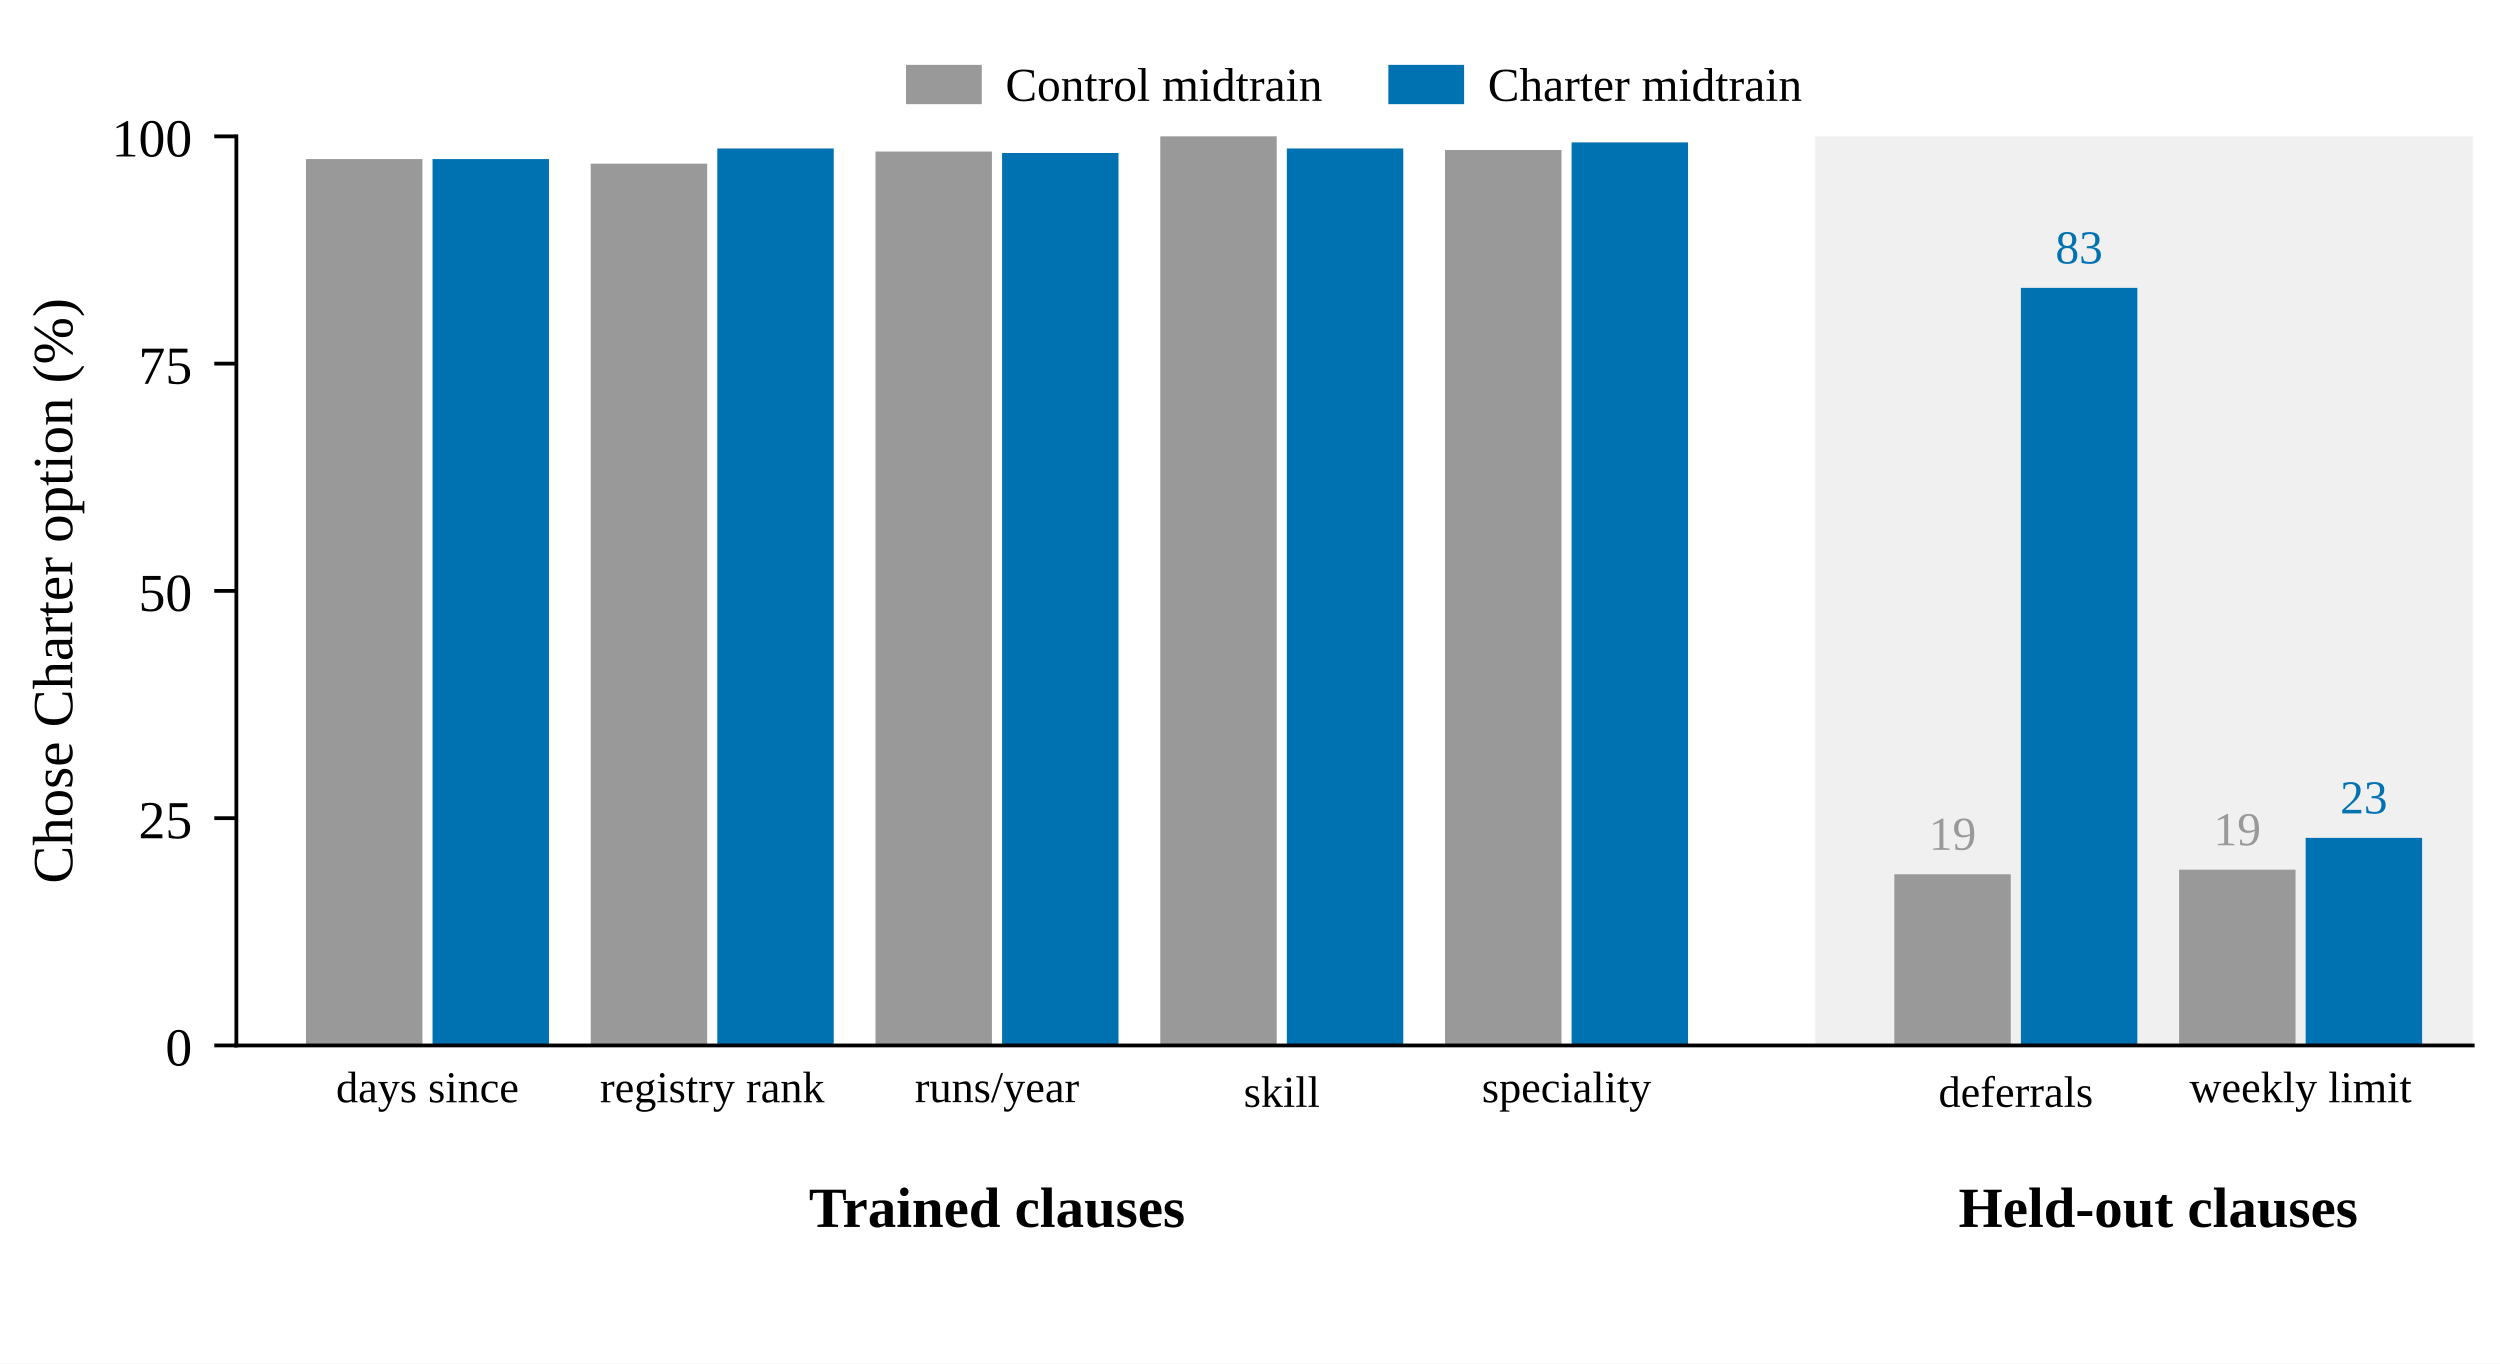
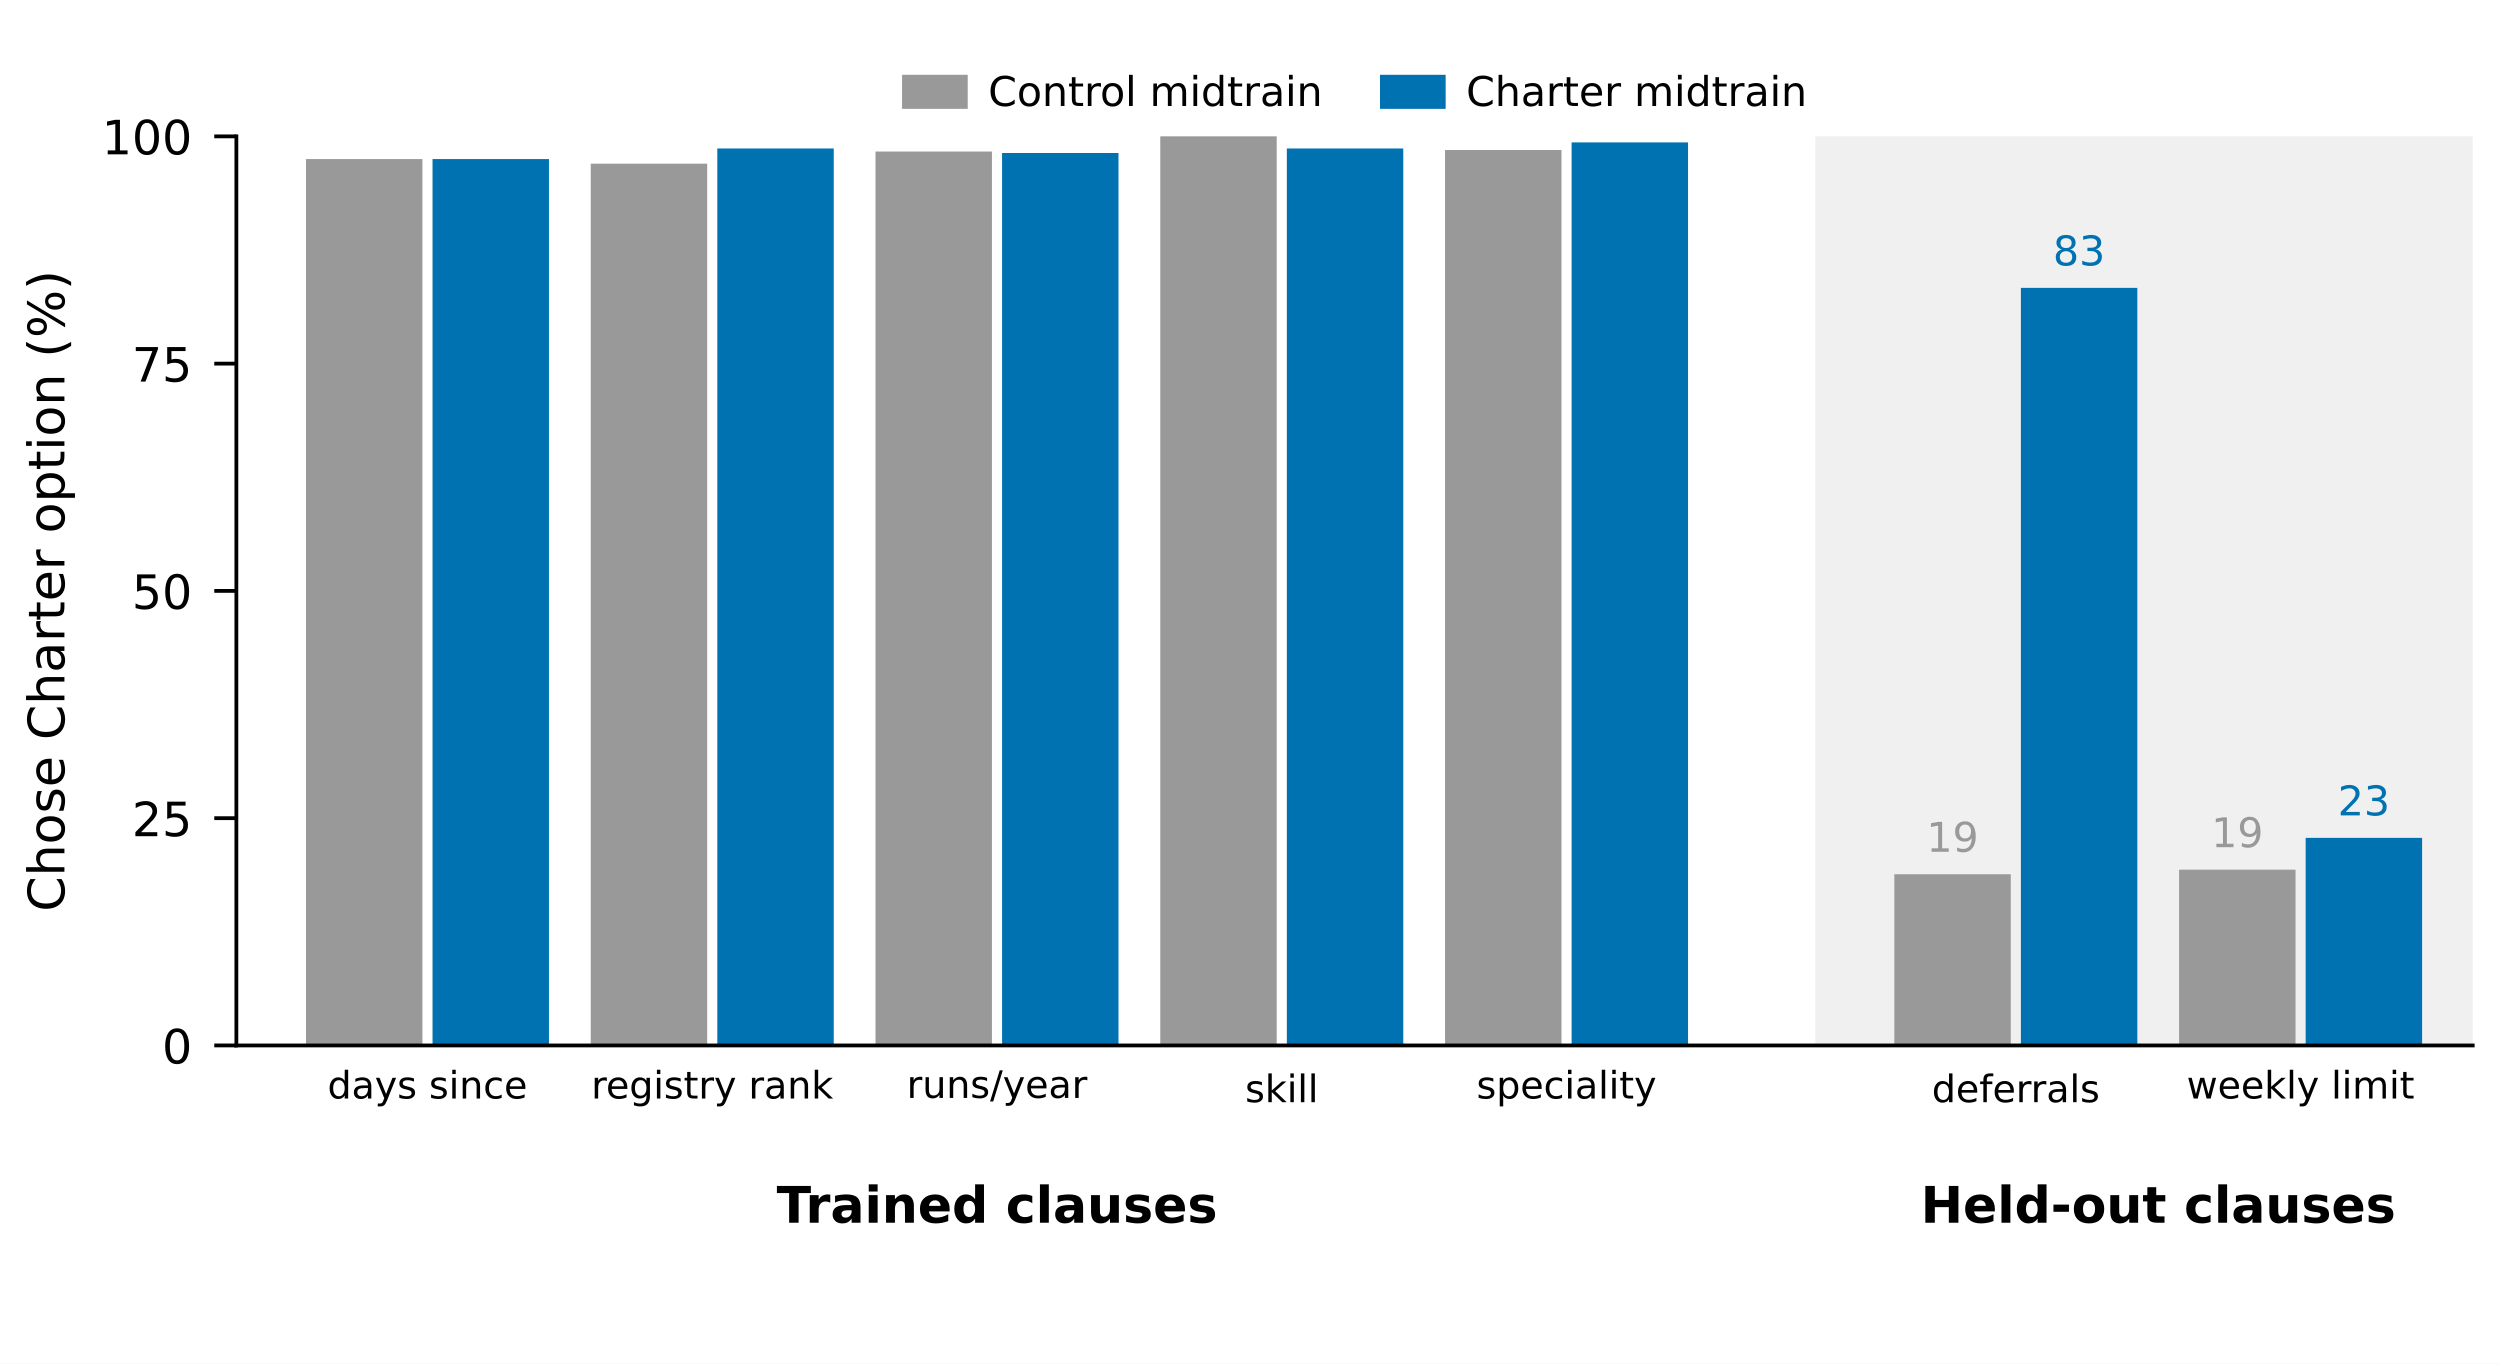
<svg xmlns="http://www.w3.org/2000/svg" xmlns:xlink="http://www.w3.org/1999/xlink" width="396pt" height="216pt" viewBox="0 0 396 216" version="1.1">
  <defs>
    <style type="text/css">*{stroke-linejoin: round; stroke-linecap: butt}</style>
  </defs>
  <g id="figure_1">
    <g id="patch_1">
      <path d="M 0 216  L 396 216  L 396 0  L 0 0  z " style="fill: #ffffff" />
    </g>
    <g id="axes_1">
      <g id="patch_2">
        <path d="M 37.44 165.6  L 391.68 165.6  L 391.68 21.6  L 37.44 21.6  z " style="fill: #ffffff" />
      </g>
      <g id="patch_3">
-         <path d="M 287.533 165.6  L 391.68 165.6  L 391.68 21.6  L 287.533 21.6  z " clip-path="url(#p63e0e450c8)" style="fill: #f0f0f0" />
+         <path d="M 287.533 165.6  L 391.68 165.6  L 391.68 21.6  L 287.533 21.6  z " clip-path="url(#p9fe7c05e09)" style="fill: #f0f0f0" />
      </g>
      <g id="matplotlib.axis_1">
        <g id="xtick_1">
          <g id="line2d_1" />
          <g id="text_1">
-             <text style="font-size: 7px; font-family: 'Times New Roman', 'Nimbus Roman', 'Liberation Serif', 'STIXGeneral', 'DejaVu Serif', serif; text-anchor: middle" x="67.712" y="174.602" transform="rotate(-0 67.71178 174.6025)">days since</text>
+             <text style="font-size: 6px; font-family: 'DejaVu Sans', sans-serif; text-anchor: middle" x="67.712" y="174.006" transform="rotate(-0 67.71178 174.0056)">days since</text>
          </g>
        </g>
        <g id="xtick_2">
          <g id="line2d_2" />
          <g id="text_2">
-             <text style="font-size: 7px; font-family: 'Times New Roman', 'Nimbus Roman', 'Liberation Serif', 'STIXGeneral', 'DejaVu Serif', serif; text-anchor: middle" x="112.819" y="174.602" transform="rotate(-0 112.8187 174.6025)">registry rank</text>
+             <text style="font-size: 6px; font-family: 'DejaVu Sans', sans-serif; text-anchor: middle" x="112.819" y="174.006" transform="rotate(-0 112.8187 174.0056)">registry rank</text>
          </g>
        </g>
        <g id="xtick_3">
          <g id="line2d_3" />
          <g id="text_3">
-             <text style="font-size: 7px; font-family: 'Times New Roman', 'Nimbus Roman', 'Liberation Serif', 'STIXGeneral', 'DejaVu Serif', serif; text-anchor: middle" x="157.926" y="174.578" transform="rotate(-0 157.9257 174.5779)">runs/year</text>
+             <text style="font-size: 6px; font-family: 'DejaVu Sans', sans-serif; text-anchor: middle" x="157.926" y="173.913" transform="rotate(-0 157.9257 173.9133)">runs/year</text>
          </g>
        </g>
        <g id="xtick_4">
          <g id="line2d_4" />
          <g id="text_4">
-             <text style="font-size: 7px; font-family: 'Times New Roman', 'Nimbus Roman', 'Liberation Serif', 'STIXGeneral', 'DejaVu Serif', serif; text-anchor: middle" x="203.033" y="175.33" transform="rotate(-0 203.0327 175.3304)">skill</text>
+             <text style="font-size: 6px; font-family: 'DejaVu Sans', sans-serif; text-anchor: middle" x="203.033" y="174.587" transform="rotate(-0 203.0327 174.5869)">skill</text>
          </g>
        </g>
        <g id="xtick_5">
          <g id="line2d_5" />
          <g id="text_5">
-             <text style="font-size: 7px; font-family: 'Times New Roman', 'Nimbus Roman', 'Liberation Serif', 'STIXGeneral', 'DejaVu Serif', serif; text-anchor: middle" x="248.14" y="174.602" transform="rotate(-0 248.1396 174.6025)">speciality</text>
+             <text style="font-size: 6px; font-family: 'DejaVu Sans', sans-serif; text-anchor: middle" x="248.14" y="174.006" transform="rotate(-0 248.1396 174.0056)">speciality</text>
          </g>
        </g>
        <g id="xtick_6">
          <g id="line2d_6" />
          <g id="text_6">
-             <text style="font-size: 7px; font-family: 'Times New Roman', 'Nimbus Roman', 'Liberation Serif', 'STIXGeneral', 'DejaVu Serif', serif; text-anchor: middle" x="319.308" y="175.33" transform="rotate(-0 319.3084 175.3304)">deferrals</text>
+             <text style="font-size: 6px; font-family: 'DejaVu Sans', sans-serif; text-anchor: middle" x="319.308" y="174.587" transform="rotate(-0 319.3084 174.5869)">deferrals</text>
          </g>
        </g>
        <g id="xtick_7">
          <g id="line2d_7" />
          <g id="text_7">
-             <text style="font-size: 7px; font-family: 'Times New Roman', 'Nimbus Roman', 'Liberation Serif', 'STIXGeneral', 'DejaVu Serif', serif; text-anchor: middle" x="364.415" y="174.602" transform="rotate(-0 364.4153 174.6025)">weekly limit</text>
+             <text style="font-size: 6px; font-family: 'DejaVu Sans', sans-serif; text-anchor: middle" x="364.415" y="174.006" transform="rotate(-0 364.4153 174.0056)">weekly limit</text>
          </g>
        </g>
      </g>
      <g id="matplotlib.axis_2">
        <g id="ytick_1">
          <g id="line2d_8">
            <defs>
-               <path id="mea3ea41a11" d="M 0 0  L -3.5 0  " style="stroke: #000000; stroke-width: 0.6" />
+               <path id="m901d0c8ebc" d="M 0 0  L -3.5 0  " style="stroke: #000000; stroke-width: 0.6" />
            </defs>
            <g>
-               <use xlink:href="#mea3ea41a11" x="37.44" y="165.6" style="stroke: #000000; stroke-width: 0.6" />
+               <use xlink:href="#m901d0c8ebc" x="37.44" y="165.6" style="stroke: #000000; stroke-width: 0.6" />
            </g>
          </g>
          <g id="text_8">
-             <text style="font-size: 8.5px; font-family: 'Times New Roman', 'Nimbus Roman', 'Liberation Serif', 'STIXGeneral', 'DejaVu Serif', serif; text-anchor: end" x="30.44" y="168.787" transform="rotate(-0 30.44 168.7875)">0</text>
+             <text style="font-size: 7.5px; font-family: 'DejaVu Sans', sans-serif; text-anchor: end" x="30.44" y="168.449" transform="rotate(-0 30.44 168.4491)">0</text>
          </g>
        </g>
        <g id="ytick_2">
          <g id="line2d_9">
            <g>
-               <use xlink:href="#mea3ea41a11" x="37.44" y="129.6" style="stroke: #000000; stroke-width: 0.6" />
+               <use xlink:href="#m901d0c8ebc" x="37.44" y="129.6" style="stroke: #000000; stroke-width: 0.6" />
            </g>
          </g>
          <g id="text_9">
-             <text style="font-size: 8.5px; font-family: 'Times New Roman', 'Nimbus Roman', 'Liberation Serif', 'STIXGeneral', 'DejaVu Serif', serif; text-anchor: end" x="30.44" y="132.787" transform="rotate(-0 30.44 132.7875)">25</text>
+             <text style="font-size: 7.5px; font-family: 'DejaVu Sans', sans-serif; text-anchor: end" x="30.44" y="132.449" transform="rotate(-0 30.44 132.4491)">25</text>
          </g>
        </g>
        <g id="ytick_3">
          <g id="line2d_10">
            <g>
-               <use xlink:href="#mea3ea41a11" x="37.44" y="93.6" style="stroke: #000000; stroke-width: 0.6" />
+               <use xlink:href="#m901d0c8ebc" x="37.44" y="93.6" style="stroke: #000000; stroke-width: 0.6" />
            </g>
          </g>
          <g id="text_10">
-             <text style="font-size: 8.5px; font-family: 'Times New Roman', 'Nimbus Roman', 'Liberation Serif', 'STIXGeneral', 'DejaVu Serif', serif; text-anchor: end" x="30.44" y="96.787" transform="rotate(-0 30.44 96.7875)">50</text>
+             <text style="font-size: 7.5px; font-family: 'DejaVu Sans', sans-serif; text-anchor: end" x="30.44" y="96.449" transform="rotate(-0 30.44 96.44912)">50</text>
          </g>
        </g>
        <g id="ytick_4">
          <g id="line2d_11">
            <g>
-               <use xlink:href="#mea3ea41a11" x="37.44" y="57.6" style="stroke: #000000; stroke-width: 0.6" />
+               <use xlink:href="#m901d0c8ebc" x="37.44" y="57.6" style="stroke: #000000; stroke-width: 0.6" />
            </g>
          </g>
          <g id="text_11">
-             <text style="font-size: 8.5px; font-family: 'Times New Roman', 'Nimbus Roman', 'Liberation Serif', 'STIXGeneral', 'DejaVu Serif', serif; text-anchor: end" x="30.44" y="60.788" transform="rotate(-0 30.44 60.7875)">75</text>
+             <text style="font-size: 7.5px; font-family: 'DejaVu Sans', sans-serif; text-anchor: end" x="30.44" y="60.449" transform="rotate(-0 30.44 60.44912)">75</text>
          </g>
        </g>
        <g id="ytick_5">
          <g id="line2d_12">
            <g>
-               <use xlink:href="#mea3ea41a11" x="37.44" y="21.6" style="stroke: #000000; stroke-width: 0.6" />
+               <use xlink:href="#m901d0c8ebc" x="37.44" y="21.6" style="stroke: #000000; stroke-width: 0.6" />
            </g>
          </g>
          <g id="text_12">
-             <text style="font-size: 8.5px; font-family: 'Times New Roman', 'Nimbus Roman', 'Liberation Serif', 'STIXGeneral', 'DejaVu Serif', serif; text-anchor: end" x="30.44" y="24.788" transform="rotate(-0 30.44 24.7875)">100</text>
+             <text style="font-size: 7.5px; font-family: 'DejaVu Sans', sans-serif; text-anchor: end" x="30.44" y="24.449" transform="rotate(-0 30.44 24.44912)">100</text>
          </g>
        </g>
        <g id="text_13">
-           <text style="font-size: 9px; font-family: 'Times New Roman', 'Nimbus Roman', 'Liberation Serif', 'STIXGeneral', 'DejaVu Serif', serif; text-anchor: middle" x="11.44" y="93.6" transform="rotate(-90 11.44 93.6)">Chose Charter option (%)</text>
+           <text style="font-size: 8px; font-family: 'DejaVu Sans', sans-serif; text-anchor: middle" x="10.203" y="93.6" transform="rotate(-90 10.2025 93.6)">Chose Charter option (%)</text>
        </g>
      </g>
      <g id="patch_4">
-         <path d="M 48.466 165.6  L 66.91 165.6  L 66.91 25.2  L 48.466 25.2  z " clip-path="url(#p63e0e450c8)" style="fill: #999999" />
+         <path d="M 48.466 165.6  L 66.91 165.6  L 66.91 25.2  L 48.466 25.2  z " clip-path="url(#p9fe7c05e09)" style="fill: #999999" />
      </g>
      <g id="patch_5">
-         <path d="M 68.514 165.6  L 86.957 165.6  L 86.957 25.2  L 68.514 25.2  z " clip-path="url(#p63e0e450c8)" style="fill: #0072b2" />
+         <path d="M 68.514 165.6  L 86.957 165.6  L 86.957 25.2  L 68.514 25.2  z " clip-path="url(#p9fe7c05e09)" style="fill: #0072b2" />
      </g>
      <g id="patch_6">
-         <path d="M 93.573 165.6  L 112.017 165.6  L 112.017 25.92  L 93.573 25.92  z " clip-path="url(#p63e0e450c8)" style="fill: #999999" />
+         <path d="M 93.573 165.6  L 112.017 165.6  L 112.017 25.92  L 93.573 25.92  z " clip-path="url(#p9fe7c05e09)" style="fill: #999999" />
      </g>
      <g id="patch_7">
-         <path d="M 113.621 165.6  L 132.064 165.6  L 132.064 23.52  L 113.621 23.52  z " clip-path="url(#p63e0e450c8)" style="fill: #0072b2" />
+         <path d="M 113.621 165.6  L 132.064 165.6  L 132.064 23.52  L 113.621 23.52  z " clip-path="url(#p9fe7c05e09)" style="fill: #0072b2" />
      </g>
      <g id="patch_8">
-         <path d="M 138.68 165.6  L 157.124 165.6  L 157.124 24  L 138.68 24  z " clip-path="url(#p63e0e450c8)" style="fill: #999999" />
+         <path d="M 138.68 165.6  L 157.124 165.6  L 157.124 24  L 138.68 24  z " clip-path="url(#p9fe7c05e09)" style="fill: #999999" />
      </g>
      <g id="patch_9">
-         <path d="M 158.728 165.6  L 177.171 165.6  L 177.171 24.24  L 158.728 24.24  z " clip-path="url(#p63e0e450c8)" style="fill: #0072b2" />
+         <path d="M 158.728 165.6  L 177.171 165.6  L 177.171 24.24  L 158.728 24.24  z " clip-path="url(#p9fe7c05e09)" style="fill: #0072b2" />
      </g>
      <g id="patch_10">
-         <path d="M 183.787 165.6  L 202.231 165.6  L 202.231 21.6  L 183.787 21.6  z " clip-path="url(#p63e0e450c8)" style="fill: #999999" />
+         <path d="M 183.787 165.6  L 202.231 165.6  L 202.231 21.6  L 183.787 21.6  z " clip-path="url(#p9fe7c05e09)" style="fill: #999999" />
      </g>
      <g id="patch_11">
-         <path d="M 203.835 165.6  L 222.278 165.6  L 222.278 23.52  L 203.835 23.52  z " clip-path="url(#p63e0e450c8)" style="fill: #0072b2" />
+         <path d="M 203.835 165.6  L 222.278 165.6  L 222.278 23.52  L 203.835 23.52  z " clip-path="url(#p9fe7c05e09)" style="fill: #0072b2" />
      </g>
      <g id="patch_12">
-         <path d="M 228.894 165.6  L 247.338 165.6  L 247.338 23.76  L 228.894 23.76  z " clip-path="url(#p63e0e450c8)" style="fill: #999999" />
+         <path d="M 228.894 165.6  L 247.338 165.6  L 247.338 23.76  L 228.894 23.76  z " clip-path="url(#p9fe7c05e09)" style="fill: #999999" />
      </g>
      <g id="patch_13">
-         <path d="M 248.942 165.6  L 267.385 165.6  L 267.385 22.56  L 248.942 22.56  z " clip-path="url(#p63e0e450c8)" style="fill: #0072b2" />
+         <path d="M 248.942 165.6  L 267.385 165.6  L 267.385 22.56  L 248.942 22.56  z " clip-path="url(#p9fe7c05e09)" style="fill: #0072b2" />
      </g>
      <g id="patch_14">
-         <path d="M 300.063 165.6  L 318.506 165.6  L 318.506 138.48  L 300.063 138.48  z " clip-path="url(#p63e0e450c8)" style="fill: #999999" />
+         <path d="M 300.063 165.6  L 318.506 165.6  L 318.506 138.48  L 300.063 138.48  z " clip-path="url(#p9fe7c05e09)" style="fill: #999999" />
      </g>
      <g id="patch_15">
-         <path d="M 320.11 165.6  L 338.554 165.6  L 338.554 45.6  L 320.11 45.6  z " clip-path="url(#p63e0e450c8)" style="fill: #0072b2" />
+         <path d="M 320.11 165.6  L 338.554 165.6  L 338.554 45.6  L 320.11 45.6  z " clip-path="url(#p9fe7c05e09)" style="fill: #0072b2" />
      </g>
      <g id="patch_16">
-         <path d="M 345.17 165.6  L 363.613 165.6  L 363.613 137.76  L 345.17 137.76  z " clip-path="url(#p63e0e450c8)" style="fill: #999999" />
+         <path d="M 345.17 165.6  L 363.613 165.6  L 363.613 137.76  L 345.17 137.76  z " clip-path="url(#p9fe7c05e09)" style="fill: #999999" />
      </g>
      <g id="patch_17">
-         <path d="M 365.217 165.6  L 383.661 165.6  L 383.661 132.72  L 365.217 132.72  z " clip-path="url(#p63e0e450c8)" style="fill: #0072b2" />
+         <path d="M 365.217 165.6  L 383.661 165.6  L 383.661 132.72  L 365.217 132.72  z " clip-path="url(#p9fe7c05e09)" style="fill: #0072b2" />
      </g>
      <g id="patch_18">
        <path d="M 37.44 165.6  L 37.44 21.6  " style="fill: none; stroke: #000000; stroke-width: 0.6; stroke-linejoin: miter; stroke-linecap: square" />
      </g>
      <g id="patch_19">
        <path d="M 37.44 165.6  L 391.68 165.6  " style="fill: none; stroke: #000000; stroke-width: 0.6; stroke-linejoin: miter; stroke-linecap: square" />
      </g>
      <g id="text_14">
-         <text style="font-weight: 700; font-size: 9px; font-family: 'Times New Roman', 'Nimbus Roman', 'Liberation Serif', 'STIXGeneral', 'DejaVu Serif', serif; text-anchor: middle" x="157.926" y="194.35" transform="rotate(-0 157.9257 194.35)">Trained clauses</text>
+         <text style="font-weight: 700; font-size: 8px; font-family: 'DejaVu Sans', sans-serif; text-anchor: middle" x="157.926" y="193.679" transform="rotate(-0 157.9257 193.6788)">Trained clauses</text>
      </g>
      <g id="text_15">
-         <text style="font-weight: 700; font-size: 9px; font-family: 'Times New Roman', 'Nimbus Roman', 'Liberation Serif', 'STIXGeneral', 'DejaVu Serif', serif; text-anchor: middle" x="341.862" y="194.35" transform="rotate(-0 341.8619 194.35)">Held-out clauses</text>
+         <text style="font-weight: 700; font-size: 8px; font-family: 'DejaVu Sans', sans-serif; text-anchor: middle" x="341.862" y="193.679" transform="rotate(-0 341.8619 193.6788)">Held-out clauses</text>
      </g>
      <g id="legend_1">
        <g id="patch_20">
-           <path d="M 143.513 16.5  L 155.513 16.5  L 155.513 10.275  L 143.513 10.275  z " style="fill: #999999" />
+           <path d="M 142.887 17.243  L 153.287 17.243  L 153.287 11.848  L 142.887 11.848  z " style="fill: #999999" />
        </g>
        <g id="text_16">
-           <text style="font-size: 7.5px; font-family: 'Times New Roman', 'Nimbus Roman', 'Liberation Serif', 'STIXGeneral', 'DejaVu Serif', serif; text-anchor: start" x="159.263" y="15.975" transform="rotate(-0 159.2633 15.975)">Control midtrain</text>
+           <text style="font-size: 6.5px; font-family: 'DejaVu Sans', sans-serif; text-anchor: start" x="156.537" y="16.788" transform="rotate(-0 156.5373 16.78848)">Control midtrain</text>
        </g>
        <g id="patch_21">
-           <path d="M 219.915 16.5  L 231.915 16.5  L 231.915 10.275  L 219.915 10.275  z " style="fill: #0072b2" />
+           <path d="M 218.591 17.243  L 228.991 17.243  L 228.991 11.848  L 218.591 11.848  z " style="fill: #0072b2" />
        </g>
        <g id="text_17">
-           <text style="font-size: 7.5px; font-family: 'Times New Roman', 'Nimbus Roman', 'Liberation Serif', 'STIXGeneral', 'DejaVu Serif', serif; text-anchor: start" x="235.665" y="15.975" transform="rotate(-0 235.6649 15.975)">Charter midtrain</text>
+           <text style="font-size: 6.5px; font-family: 'DejaVu Sans', sans-serif; text-anchor: start" x="232.241" y="16.788" transform="rotate(-0 232.241 16.78848)">Charter midtrain</text>
        </g>
      </g>
      <g id="text_18">
-         <text style="font-size: 7.5px; font-family: 'Times New Roman', 'Nimbus Roman', 'Liberation Serif', 'STIXGeneral', 'DejaVu Serif', serif; text-anchor: middle; fill: #999999" x="309.285" y="134.605" transform="rotate(-0 309.2846 134.605)">19</text>
+         <text style="font-size: 6.5px; font-family: 'DejaVu Sans', sans-serif; text-anchor: middle; fill: #999999" x="309.285" y="134.918" transform="rotate(-0 309.2846 134.9185)">19</text>
      </g>
      <g id="text_19">
-         <text style="font-size: 7.5px; font-family: 'Times New Roman', 'Nimbus Roman', 'Liberation Serif', 'STIXGeneral', 'DejaVu Serif', serif; text-anchor: middle; fill: #0072b2" x="329.332" y="41.725" transform="rotate(-0 329.3322 41.725)">83</text>
+         <text style="font-size: 6.5px; font-family: 'DejaVu Sans', sans-serif; text-anchor: middle; fill: #0072b2" x="329.332" y="42.038" transform="rotate(-0 329.3322 42.03848)">83</text>
      </g>
      <g id="text_20">
-         <text style="font-size: 7.5px; font-family: 'Times New Roman', 'Nimbus Roman', 'Liberation Serif', 'STIXGeneral', 'DejaVu Serif', serif; text-anchor: middle; fill: #999999" x="354.392" y="133.885" transform="rotate(-0 354.3916 133.885)">19</text>
+         <text style="font-size: 6.5px; font-family: 'DejaVu Sans', sans-serif; text-anchor: middle; fill: #999999" x="354.392" y="134.198" transform="rotate(-0 354.3916 134.1985)">19</text>
      </g>
      <g id="text_21">
-         <text style="font-size: 7.5px; font-family: 'Times New Roman', 'Nimbus Roman', 'Liberation Serif', 'STIXGeneral', 'DejaVu Serif', serif; text-anchor: middle; fill: #0072b2" x="374.439" y="128.845" transform="rotate(-0 374.4391 128.845)">23</text>
+         <text style="font-size: 6.5px; font-family: 'DejaVu Sans', sans-serif; text-anchor: middle; fill: #0072b2" x="374.439" y="129.158" transform="rotate(-0 374.4391 129.1585)">23</text>
      </g>
    </g>
  </g>
  <defs>
-     <clipPath id="p63e0e450c8">
+     <clipPath id="p9fe7c05e09">
      <rect x="37.44" y="21.6" width="354.24" height="144" />
    </clipPath>
  </defs>
</svg>
